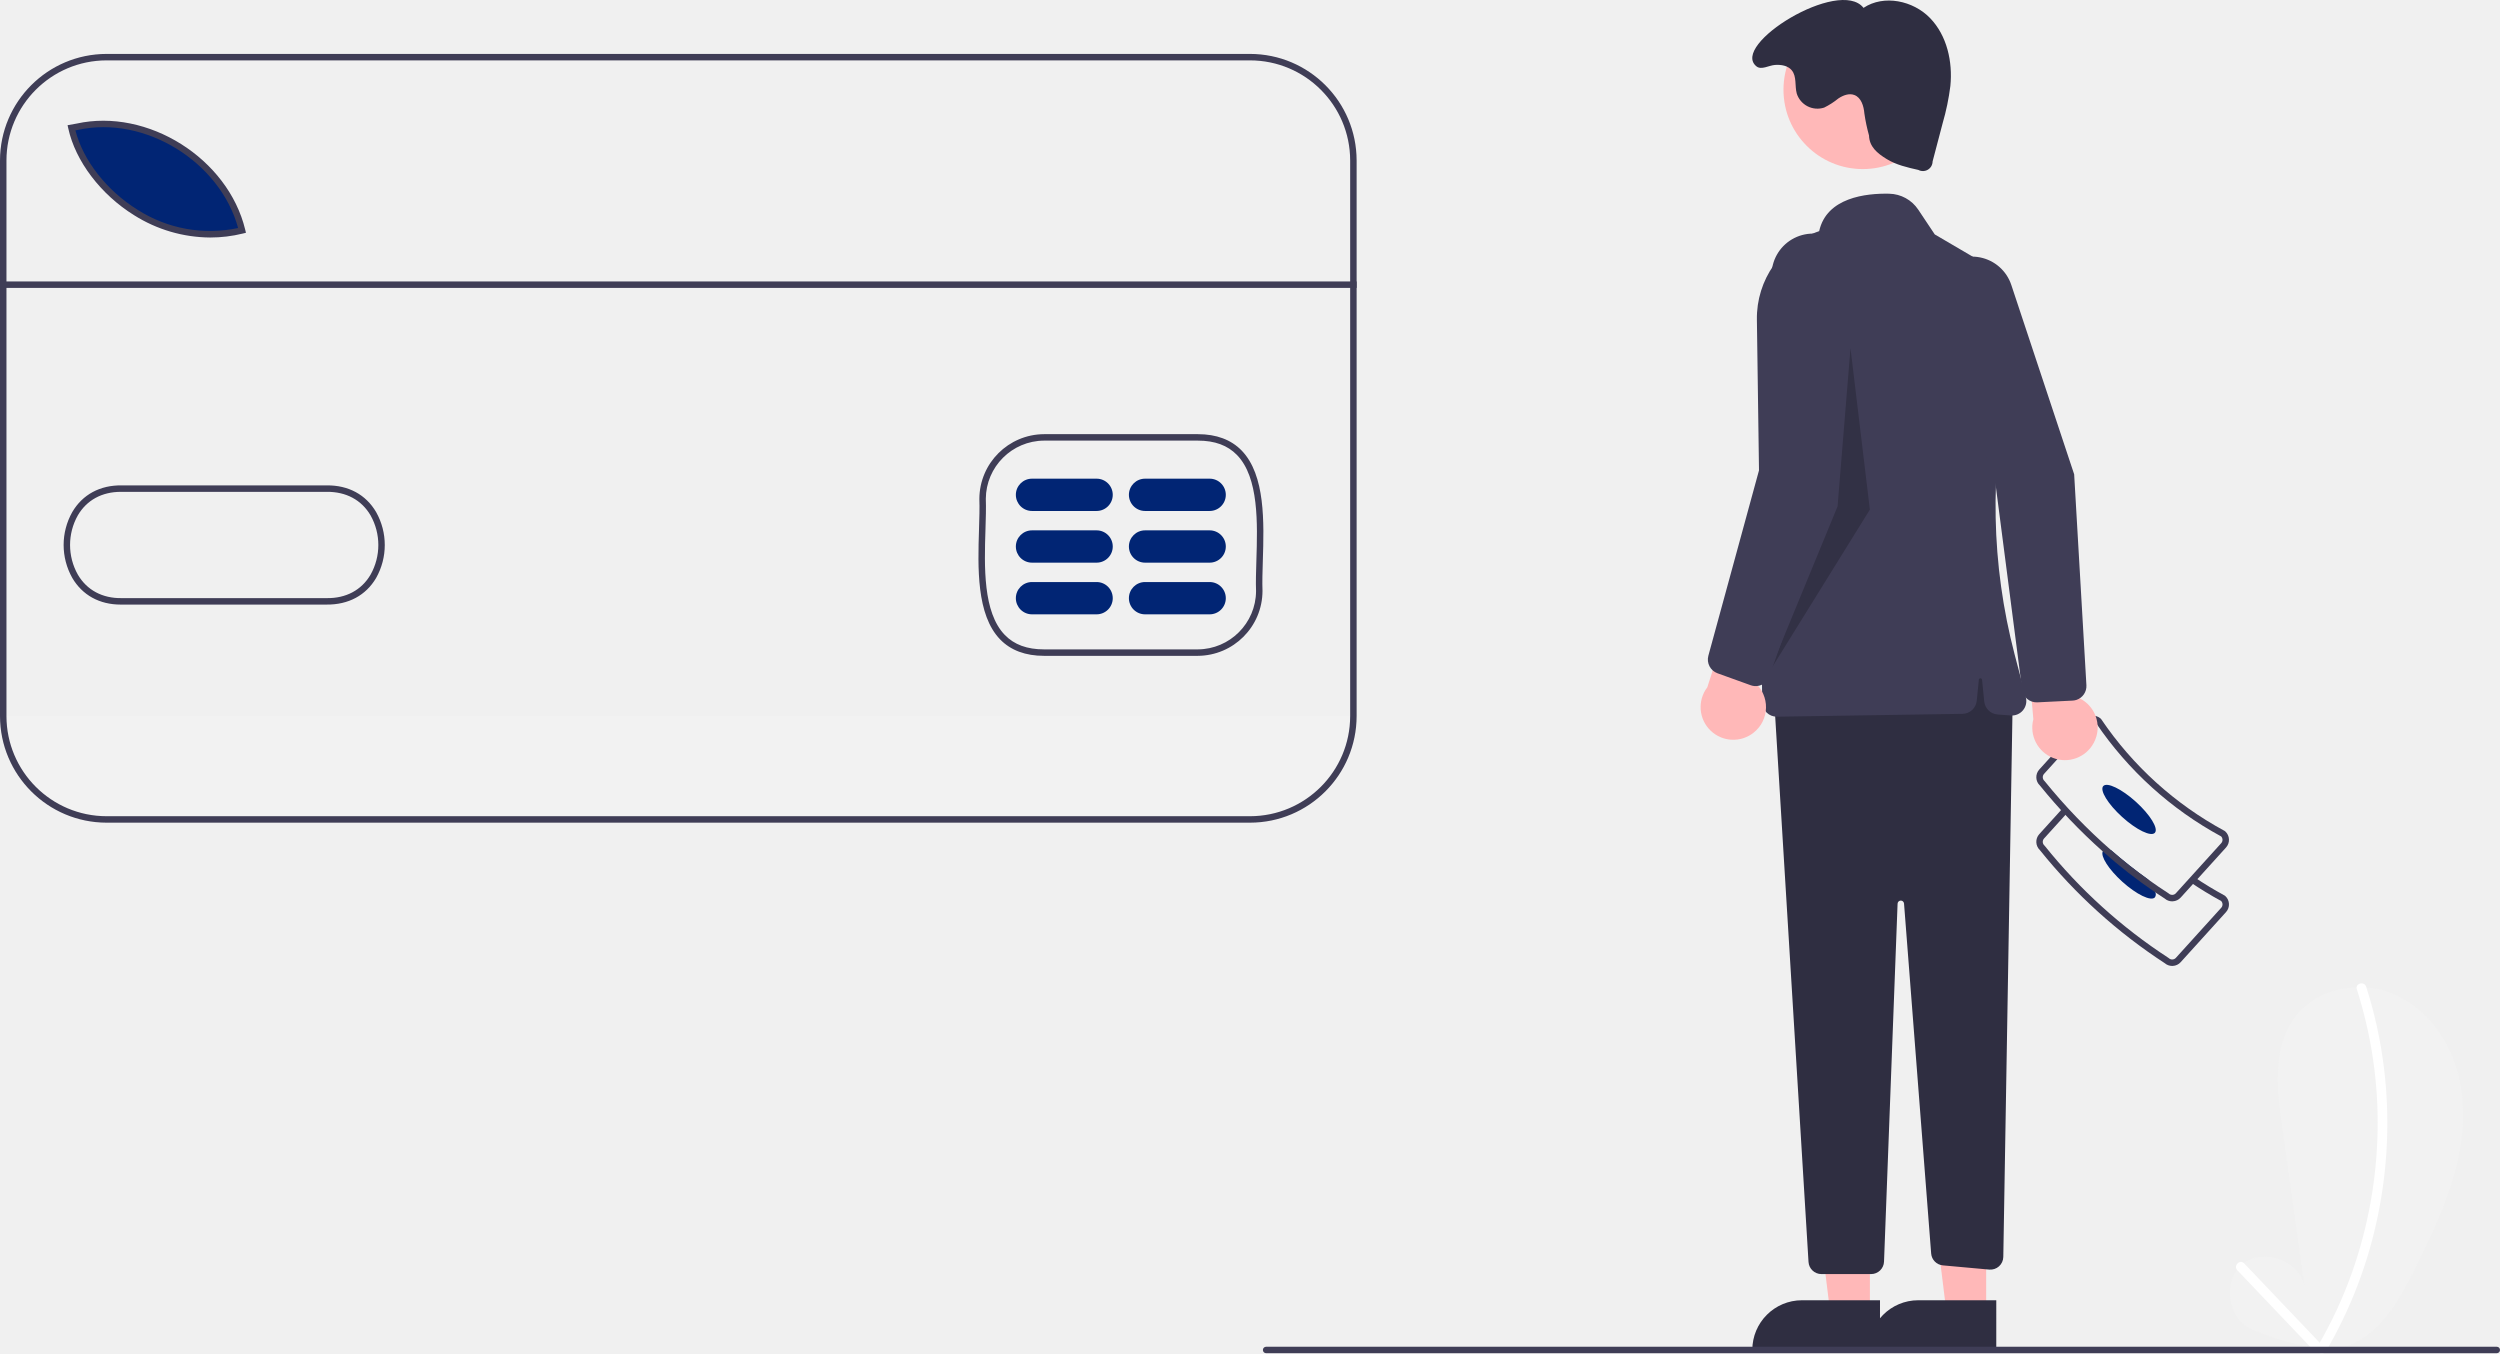
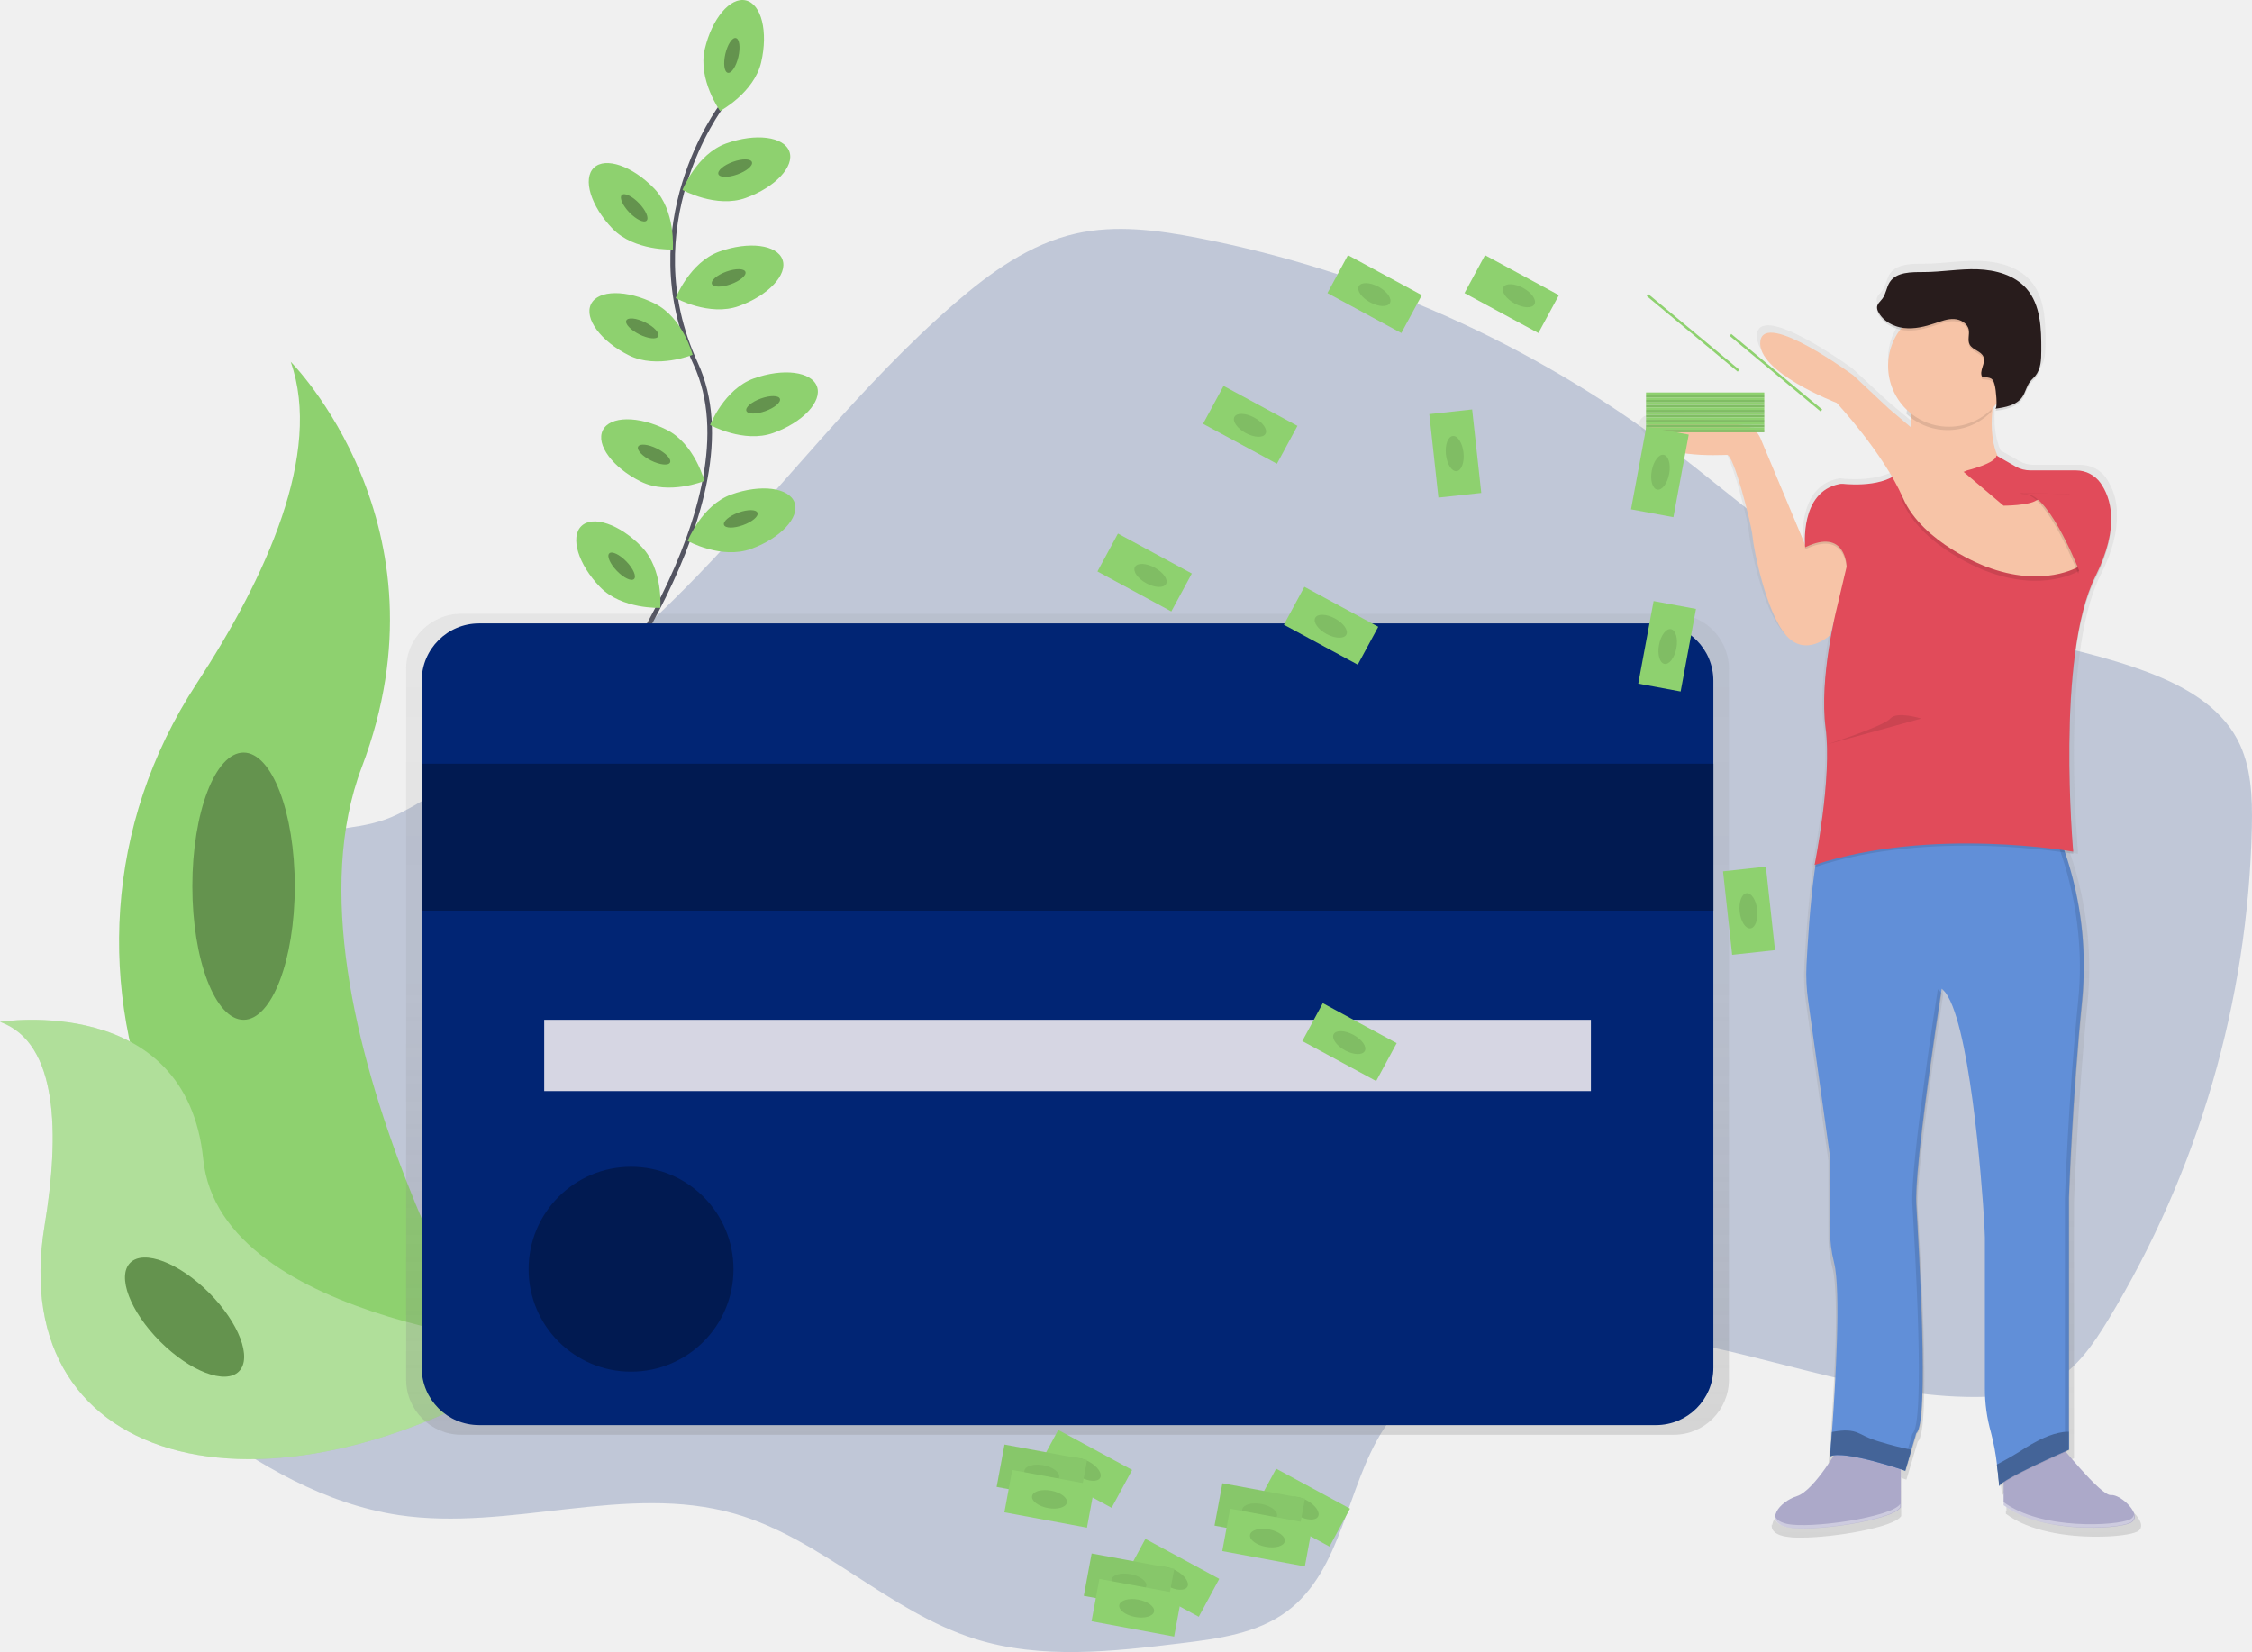
- <svg xmlns="http://www.w3.org/2000/svg" id="bc55cf1b-bb56-4ff7-a17c-bec1084d4208" data-name="Layer 1" width="773.979" height="419.084" viewBox="0 0 773.979 419.084">
-   <path d="M633.01,462.151v.91a31.515,31.515,0,0,1-31.52,31.51h-355.77a31.513,31.513,0,0,1-31.51-31.51v-.91Z" transform="translate(-213.0103 -240.4579)" fill="#f2f2f2" />
-   <path d="M288.62,312.151c-25.71,6.35-48.79-13.43-52.82-31.78l1.79-.32C259.26,275.261,283.45,290.751,288.62,312.151Z" transform="translate(-213.0103 -240.4579)" fill="#012574" />
-   <path d="M910.08,651.982c-7.436-3.211-9.125-14.908-2.901-20.091s17.422-1.405,19.235,6.488l-6.936-49.618c-1.595-11.407-2.871-24.159,4.023-33.387,6.456-8.641,19.067-11.409,29.192-7.69s17.607,12.998,20.782,23.307,2.426,21.511-.347,31.934-7.482,20.215-12.245,29.892c-4.881,9.917-10.8,20.663-21.233,24.313C929.684,660.618,910.08,651.982,910.08,651.982Z" transform="translate(-213.0103 -240.4579)" fill="#f2f2f2" />
-   <path d="M942.665,546.744a135.265,135.265,0,0,1,6.422,44.044,138.994,138.994,0,0,1-7.911,43.618,132.595,132.595,0,0,1-10.669,22.899,1.501,1.501,0,0,0,2.59,1.514,137.91,137.91,0,0,0,16.148-42.325,141.499,141.499,0,0,0,1.812-45.508,136.688,136.688,0,0,0-5.5-25.04c-.589-1.83-3.487-1.048-2.893.798Z" transform="translate(-213.0103 -240.4579)" fill="#fff" />
-   <path d="M905.671,633.717,929.415,658.669c1.334,1.401,3.453-.722,2.121-2.121l-23.744-24.952c-1.334-1.401-3.453.722-2.121,2.121Z" transform="translate(-213.0103 -240.4579)" fill="#fff" />
-   <path d="M885.501,539.506a3.508,3.508,0,0,1-2.303-.856,165.033,165.033,0,0,1-38.661-35.008,3.536,3.536,0,0,1-.187-4.938l7.197-7.948,1.482,1.343-7.197,7.948a1.536,1.536,0,0,0,.107,2.169l.105.111a163.027,163.027,0,0,0,38.298,34.682l.131.1a1.536,1.536,0,0,0,2.169-.107L900.686,521.493a1.535,1.535,0,0,0-.032-2.096c-3.254-1.773-6.429-3.706-9.439-5.747l1.122-1.655c2.993,2.029,6.152,3.949,9.39,5.708l.194.138a3.535,3.535,0,0,1,.248,4.994l-14.042,15.508a3.512,3.512,0,0,1-2.446,1.158Q885.59,539.506,885.501,539.506Z" transform="translate(-213.0103 -240.4579)" fill="#3f3d56" />
-   <path d="M870.021,513.399c4.41,3.99,8.94,6.18,10.12,4.88a1.63,1.63,0,0,0,.18-1.53,11.738,11.738,0,0,0-2.25-4.01q-5.88-4.185-11.43-9.03c-1.16-.38-2.05-.37-2.48.11a.912.912,0,0,0-.15.23C863.271,505.559,865.84,509.609,870.021,513.399Z" transform="translate(-213.0103 -240.4579)" fill="#012574" />
-   <path d="M843.44,481.249a3.458,3.458,0,0,0,1.1,2.39,173.292,173.292,0,0,0,19.47,20.41,154.858,154.858,0,0,0,16.31,12.7c.95.65,1.91,1.28,2.88,1.9a3.471,3.471,0,0,0,2.3.86c.06,0,.12-.01.18-.01a3.513,3.513,0,0,0,2.45-1.16l14.04-15.5a3.541,3.541,0,0,0-.25-5l-.19-.14a108.158,108.158,0,0,1-38.19-34.57l-.15-.18a3.541,3.541,0,0,0-5,.25l-14.04,15.5A3.525,3.525,0,0,0,843.44,481.249Zm2-.1a1.522,1.522,0,0,1,.39-1.1l14.04-15.51a1.522,1.522,0,0,1,1.07-.5,1.5,1.5,0,0,1,1.02.32,110.197,110.197,0,0,0,38.69,35.04,1.532,1.532,0,0,1,.04,2.09l-14.05,15.51a1.482,1.482,0,0,1-1.06.5,1.56,1.56,0,0,1-1.11-.39l-.13-.1q-3.179-2.04-6.27-4.27-5.88-4.185-11.43-9.03a171.421,171.421,0,0,1-20.6-21.38l-.1-.11A1.565,1.565,0,0,1,845.44,481.149Z" transform="translate(-213.0103 -240.4579)" fill="#3f3d56" />
-   <ellipse cx="872.151" cy="491.049" rx="3.17" ry="10.777" transform="translate(-290.2603 567.4729) rotate(-47.83838)" fill="#012574" />
-   <polygon points="578.904 406.55 566.645 406.549 560.812 359.261 578.906 359.262 578.904 406.55" fill="#ffb8b8" />
-   <path d="M795.041,658.892l-39.531-.001v-.5A15.386,15.386,0,0,1,770.897,643.004h.001l24.144.001Z" transform="translate(-213.0103 -240.4579)" fill="#2f2e41" />
-   <polygon points="614.904 406.55 602.645 406.549 596.812 359.261 614.906 359.262 614.904 406.55" fill="#ffb8b8" />
-   <path d="M831.041,658.892l-39.531-.001v-.5A15.386,15.386,0,0,1,806.897,643.004h.001l24.144.001Z" transform="translate(-213.0103 -240.4579)" fill="#2f2e41" />
-   <path d="M836.142,455.9l-2.927,173.694a4,4,0,0,1-4.362,3.916l-14.346-1.304a4,4,0,0,1-3.626-3.674l-8.399-108.345a1,1,0,0,0-1.996.039l-4.198,110.826A4,4,0,0,1,792.291,634.9H776.905a4,4,0,0,1-3.993-3.756L762.142,454.9l64-16Z" transform="translate(-213.0103 -240.4579)" fill="#2f2e41" />
-   <circle cx="576.711" cy="27.785" r="24.561" fill="#ffb8b8" />
-   <path d="M759.951,461.067a4.469,4.469,0,0,1-1.365-3.165l-1.657-118.442a28.501,28.501,0,0,1,19.282-27.441c2.301-10.439,14.548-11.747,21.687-11.591a11.085,11.085,0,0,1,8.978,4.923l5.118,7.677,11.28,6.612a28.528,28.528,0,0,1,13.47,30.816l-1.737,7.899a181.54,181.54,0,0,0,1.698,84.66l3.495,13.324a4.499,4.499,0,0,1-4.698,5.628l-4.059-.312a4.494,4.494,0,0,1-4.133-4.038l-.672-6.717a.5.5,0,0,0-.995,0l-.65,6.503a4.5,4.5,0,0,1-4.408,4.052l-57.431.884c-.024,0-.048.001-.072.001A4.471,4.471,0,0,1,759.951,461.067Z" transform="translate(-213.0103 -240.4579)" fill="#3f3d56" />
-   <path d="M791.642,282.4c.101,3.472,2.511,5.481,5.471,7.299s6.419,2.607,9.808,3.368a2.999,2.999,0,0,0,4.405-2.625l3.108-11.823a74.841,74.841,0,0,0,2.393-11.537c.749-7.509-1.031-15.587-6.272-21.016s-14.331-7.358-20.612-3.175c-7.454-9.52-41.523,11.513-33.119,18.133,1.495,1.178,3.781-.312,5.678-.457s4.025.189,5.23,1.662c1.575,1.924.889,4.791,1.538,7.191a6.714,6.714,0,0,0,8.484,4.348,23.09,23.09,0,0,0,4.4-2.829c1.456-.97,3.295-1.686,4.934-1.075,2.16.806,2.927,3.45,3.122,5.748A53.233,53.233,0,0,0,791.642,282.4Z" transform="translate(-213.0103 -240.4579)" fill="#2f2e41" />
-   <polygon points="572.896 107.768 568.896 156.768 547.896 207.768 578.896 157.768 572.896 107.768" opacity="0.2" />
-   <path d="M755.996,467.218a10.056,10.056,0,0,0,.318-15.416l13.379-33.136-18.202,3.676-9.914,30.903a10.11,10.11,0,0,0,14.42,13.973Z" transform="translate(-213.0103 -240.4579)" fill="#ffb8b8" />
-   <path d="M755.022,452.604l-10.304-3.713A4.524,4.524,0,0,1,741.903,443.471l16.997-62.219,2.591-56.233a12.819,12.819,0,1,1,25.588,1.551l-4.628,61.573L760.794,449.862a4.509,4.509,0,0,1-4.576,2.999A4.522,4.522,0,0,1,755.022,452.604Z" transform="translate(-213.0103 -240.4579)" fill="#3f3d56" />
-   <path d="M861.207,470.468a10.056,10.056,0,0,0-5.646-14.348l-.421-35.732-15.381,10.405,2.758,32.337a10.11,10.11,0,0,0,18.69,7.339Z" transform="translate(-213.0103 -240.4579)" fill="#ffb8b8" />
-   <path d="M854.678,457.358l-10.939.543a4.524,4.524,0,0,1-4.686-3.917l-8.287-63.965-19.274-52.89a12.819,12.819,0,1,1,24.21-8.427l19.452,58.603,3.793,65.298a4.509,4.509,0,0,1-3.067,4.531A4.522,4.522,0,0,1,854.678,457.358Z" transform="translate(-213.0103 -240.4579)" fill="#3f3d56" />
-   <path d="M985.99,659.399h-381a1,1,0,0,1,0-2h381a1,1,0,0,1,0,2Z" transform="translate(-213.0103 -240.4579)" fill="#3f3d56" />
-   <path d="M536.229,443.501c-5.743,0-10.311-1.708-13.577-5.077-7.382-7.615-6.919-22.293-6.548-34.088.108-3.431.21-6.672.107-9.387l-.001-.041a20.136,20.136,0,0,1,20.027-20.037H583.853c5.736,0,10.299,1.706,13.563,5.07,7.381,7.609,6.924,22.284,6.557,34.075-.107,3.438-.208,6.687-.103,9.406A20.149,20.149,0,0,1,583.833,443.501H536.229Zm-18.018-48.607c.104,2.78.002,6.047-.107,9.505-.36,11.417-.807,25.626,5.985,32.633,2.915,3.007,6.887,4.469,12.141,4.469h47.602a18.136,18.136,0,0,0,18.04-18.043c-.107-2.748-.005-6.03.104-9.504.355-11.414.798-25.62-5.993-32.62-2.913-3.003-6.88-4.463-12.127-4.463h-47.613A18.131,18.131,0,0,0,518.21,394.893Z" transform="translate(-213.0103 -240.4579)" fill="#3f3d56" />
-   <path d="M278.1,313.991a44.619,44.619,0,0,1-23.574-6.905c-10.339-6.424-18.145-16.713-20.373-26.851l-.223-1.016,2.794-.5c21.993-4.854,46.869,10.788,52.198,32.836l.234.967-.966.239A41.983,41.983,0,0,1,278.1,313.991ZM236.349,280.819c2.4,9.299,9.683,18.634,19.233,24.569a41.688,41.688,0,0,0,31.146,5.663c-5.576-20.541-28.922-34.956-49.591-30.373Z" transform="translate(-213.0103 -240.4579)" fill="#3f3d56" />
-   <path d="M250.358,427.633c-6.543,0-11.858-2.928-14.979-8.269a20.762,20.762,0,0,1-.006-20.358c3.171-5.432,8.613-8.379,15.334-8.276h63.444c6.698-.085,12.145,2.848,15.317,8.287a20.762,20.762,0,0,1-.002,20.355c-3.171,5.426-8.616,8.324-15.33,8.258H250.69Q250.524,427.633,250.358,427.633Zm.037-34.905c-5.835,0-10.548,2.58-13.295,7.287a18.704,18.704,0,0,0,.006,18.34c2.793,4.781,7.603,7.369,13.569,7.275h63.475c5.973.095,10.797-2.492,13.588-7.268a18.705,18.705,0,0,0,.001-18.338c-2.793-4.788-7.619-7.366-13.575-7.294H250.686C250.589,392.729,250.491,392.728,250.395,392.728Z" transform="translate(-213.0103 -240.4579)" fill="#3f3d56" />
-   <path d="M552.51,398.651h-20a5,5,0,0,1,0-10h20a5,5,0,0,1,0,10Z" transform="translate(-213.0103 -240.4579)" fill="#012574" />
-   <path d="M552.51,414.651h-20a5,5,0,0,1,0-10h20a5,5,0,0,1,0,10Z" transform="translate(-213.0103 -240.4579)" fill="#012574" />
-   <path d="M552.51,430.651h-20a5,5,0,0,1,0-10h20a5,5,0,0,1,0,10Z" transform="translate(-213.0103 -240.4579)" fill="#012574" />
-   <path d="M587.51,398.651h-20a5,5,0,0,1,0-10h20a5,5,0,0,1,0,10Z" transform="translate(-213.0103 -240.4579)" fill="#012574" />
-   <path d="M587.51,414.651h-20a5,5,0,0,1,0-10h20a5,5,0,0,1,0,10Z" transform="translate(-213.0103 -240.4579)" fill="#012574" />
-   <path d="M587.51,430.651h-20a5,5,0,0,1,0-10h20a5,5,0,0,1,0,10Z" transform="translate(-213.0103 -240.4579)" fill="#012574" />
-   <rect x="1.2" y="87.134" width="418.8" height="2" fill="#3f3d56" />
-   <path d="M600.01,495.151h-354a33.037,33.037,0,0,1-33-33v-172a33.037,33.037,0,0,1,33-33h354a33.037,33.037,0,0,1,33,33v172A33.037,33.037,0,0,1,600.01,495.151Zm-354-236a31.035,31.035,0,0,0-31,31v172a31.035,31.035,0,0,0,31,31h354a31.035,31.035,0,0,0,31-31v-172a31.035,31.035,0,0,0-31-31Z" transform="translate(-213.0103 -240.4579)" fill="#3f3d56" />
+ <svg xmlns="http://www.w3.org/2000/svg" xmlns:xlink="http://www.w3.org/1999/xlink" id="158d9566-b2be-4f0f-bcdd-c9ed3d10c246" data-name="Layer 1" width="974" height="714.52" viewBox="0 0 974 714.52">
+   <defs>
+     <linearGradient id="0716a939-3e70-42e2-b2a4-62d4623bb7b7" x1="574.72" y1="713.31" x2="574.72" y2="358.2" gradientUnits="userSpaceOnUse">
+       <stop offset="0" stop-color="gray" stop-opacity="0.25" />
+       <stop offset="0.54" stop-color="gray" stop-opacity="0.12" />
+       <stop offset="1" stop-color="gray" stop-opacity="0.1" />
+     </linearGradient>
+     <linearGradient id="246fdb29-47ea-4475-84d7-0cdffd1436cc" x1="2975.38" y1="757.78" x2="2975.38" y2="205.6" gradientTransform="matrix(-1, 0, 0, 1, 3906, 0)" xlink:href="#0716a939-3e70-42e2-b2a4-62d4623bb7b7" />
+   </defs>
+   <path d="M241.9,454.74c-12.81,3.87-24.8,13.24-28,26.24-3.66,14.94,4.78,30,6,45.34,3.94,50.26-67.56,85.72-57.36,135.09,4.05,19.63,20.42,34.07,36.55,46,25.84,19.05,54.51,35.88,86.26,40.63,48.19,7.22,98.54-14,145.38-.59,37.78,10.82,66.69,42.53,104.21,54.23,28.56,8.91,59.33,5.4,89,1.79,16-1.94,32.76-4.18,45.67-13.78,24-17.87,25.51-53.16,41.58-78.45,24.82-39,79.24-46.66,124.87-39.08S926,698.4,972.23,696.88c9.88-.33,20-1.67,28.62-6.52,10.48-5.89,17.56-16.27,23.82-26.54a429.45,429.45,0,0,0,62.27-213.39c.27-12.95-.19-26.46-6.28-37.89-7.7-14.46-23.09-23.11-38.41-28.93-36.79-14-77.43-16.29-113.48-32.08C894,336.3,865.84,309.59,835.56,286.7a496.49,496.49,0,0,0-204.49-91.07c-17.39-3.36-35.44-5.76-52.72-1.88-19.91,4.47-37.07,16.88-52.5,30.24-41.05,35.54-73.95,79.39-111.78,118.34a636.39,636.39,0,0,1-84.92,73.23c-14,10.09-28.88,22.07-44.48,29.53C270.39,451.91,257,450.19,241.9,454.74Z" transform="translate(-113 -92.74)" fill="#012574" opacity="0.2" />
+   <path d="M424.88,138.88s-38.65,51.33-11,111.16S365.69,406,365.69,406" transform="translate(-113 -92.74)" fill="none" stroke="#535461" stroke-miterlimit="10" stroke-width="2" />
+   <path d="M442.21,119.67c-3.07,13.21-17.76,21.08-17.76,21.08s-9.7-13.55-6.63-26.76,11-22.65,17.76-21.08S445.28,106.46,442.21,119.67Z" transform="translate(-113 -92.74)" fill="#8ed16f" />
+   <ellipse cx="429.54" cy="116.72" rx="7.71" ry="2.89" transform="translate(105.49 415.88) rotate(-76.9)" fill="#8ed16f" />
+   <ellipse cx="429.54" cy="116.72" rx="7.71" ry="2.89" transform="translate(105.49 415.88) rotate(-76.9)" opacity="0.3" />
+   <path d="M435.53,178.36c-12.76,4.6-27.35-3.46-27.35-3.46s6.1-15.51,18.87-20.1,25-3,27.35,3.46S448.29,173.76,435.53,178.36Z" transform="translate(-113 -92.74)" fill="#8ed16f" />
+   <ellipse cx="431.13" cy="166.12" rx="7.71" ry="2.89" transform="matrix(0.94, -0.34, 0.34, 0.94, -143.78, 63.15)" fill="#8ed16f" />
+   <ellipse cx="431.13" cy="166.12" rx="7.71" ry="2.89" transform="matrix(0.94, -0.34, 0.34, 0.94, -143.78, 63.15)" opacity="0.3" />
+   <path d="M432.56,225.13c-12.76,4.6-27.35-3.46-27.35-3.46s6.1-15.51,18.87-20.1,25-3,27.35,3.46S445.32,220.54,432.56,225.13Z" transform="translate(-113 -92.74)" fill="#8ed16f" />
+   <ellipse cx="428.15" cy="212.9" rx="7.71" ry="2.89" transform="translate(-159.81 64.91) rotate(-19.8)" fill="#8ed16f" />
+   <ellipse cx="428.15" cy="212.9" rx="7.71" ry="2.89" transform="translate(-159.81 64.91) rotate(-19.8)" opacity="0.3" />
+   <path d="M447.47,280c-12.76,4.6-27.35-3.46-27.35-3.46s6.1-15.51,18.87-20.1,25-3,27.35,3.46S460.23,275.43,447.47,280Z" transform="translate(-113 -92.74)" fill="#8ed16f" />
+   <ellipse cx="443.06" cy="267.79" rx="7.71" ry="2.89" transform="translate(-177.52 73.21) rotate(-19.8)" fill="#8ed16f" />
+   <ellipse cx="443.06" cy="267.79" rx="7.71" ry="2.89" transform="translate(-177.52 73.21) rotate(-19.8)" opacity="0.3" />
+   <path d="M437.77,330.18c-12.76,4.6-27.35-3.46-27.35-3.46s6.1-15.51,18.87-20.1,25-3,27.35,3.46S450.54,325.59,437.77,330.18Z" transform="translate(-113 -92.74)" fill="#8ed16f" />
+   <ellipse cx="433.37" cy="317.95" rx="7.71" ry="2.89" transform="matrix(0.94, -0.34, 0.34, 0.94, -195.09, 72.89)" fill="#8ed16f" />
+   <ellipse cx="433.37" cy="317.95" rx="7.71" ry="2.89" transform="matrix(0.94, -0.34, 0.34, 0.94, -195.09, 72.89)" opacity="0.3" />
+   <path d="M377.92,191.65c9.42,9.76,26.07,9,26.07,9s1.37-16.61-8.05-26.37-21.09-13.78-26.07-9S368.5,181.89,377.92,191.65Z" transform="translate(-113 -92.74)" fill="#8ed16f" />
+   <ellipse cx="387.28" cy="182.62" rx="2.89" ry="7.71" transform="translate(-131.18 227.49) rotate(-43.99)" fill="#8ed16f" />
+   <ellipse cx="387.28" cy="182.62" rx="2.89" ry="7.71" transform="translate(-131.18 227.49) rotate(-43.99)" opacity="0.3" />
+   <path d="M372.51,346.64c9.42,9.76,26.07,9,26.07,9s1.37-16.61-8.05-26.37-21.09-13.78-26.07-9S363.09,336.88,372.51,346.64Z" transform="translate(-113 -92.74)" fill="#8ed16f" />
+   <ellipse cx="381.86" cy="337.61" rx="2.89" ry="7.71" transform="translate(-240.35 267.22) rotate(-43.99)" fill="#8ed16f" />
+   <ellipse cx="381.86" cy="337.61" rx="2.89" ry="7.71" transform="translate(-240.35 267.22) rotate(-43.99)" opacity="0.3" />
+   <path d="M385,246.43c12.14,6.06,27.57-.24,27.57-.24s-4.25-16.11-16.38-22.17-24.48-6-27.57.24S372.86,240.37,385,246.43Z" transform="translate(-113 -92.74)" fill="#8ed16f" />
+   <ellipse cx="390.8" cy="234.8" rx="2.89" ry="7.71" transform="translate(-106.8 386.88) rotate(-63.48)" fill="#8ed16f" />
+   <ellipse cx="390.8" cy="234.8" rx="2.89" ry="7.71" transform="translate(-106.8 386.88) rotate(-63.48)" opacity="0.3" />
+   <path d="M390.09,301c12.14,6.06,27.57-.24,27.57-.24s-4.25-16.11-16.38-22.17-24.48-6-27.57.24S378,295,390.09,301Z" transform="translate(-113 -92.74)" fill="#8ed16f" />
+   <ellipse cx="395.9" cy="289.38" rx="2.89" ry="7.71" transform="translate(-152.82 421.65) rotate(-63.48)" fill="#8ed16f" />
+   <ellipse cx="395.9" cy="289.38" rx="2.89" ry="7.71" transform="translate(-152.82 421.65) rotate(-63.48)" opacity="0.3" />
+   <path d="M238.73,249.21s70.59,70.59,30.74,175.34,68.31,278.94,68.31,278.94-1.16-.17-3.31-.55c-145-25.59-217-191.41-136.4-314.59C228,342.55,252.65,288.83,238.73,249.21Z" transform="translate(-113 -92.74)" fill="#8ed16f" />
+   <path d="M113,534.72s80.55-12.83,87.89,59.36,154.89,82.2,154.89,82.2-1,.66-2.77,1.84c-121.83,80-238.29,50.94-220.74-55.25C138.81,583.38,138.27,543.73,113,534.72Z" transform="translate(-113 -92.74)" fill="#8ed16f" />
+   <g opacity="0.3">
+     <path d="M113,534.72s80.55-12.83,87.89,59.36,154.89,82.2,154.89,82.2-1,.66-2.77,1.84c-121.83,80-238.29,50.94-220.74-55.25C138.81,583.38,138.27,543.73,113,534.72Z" transform="translate(-113 -92.74)" fill="#fff" />
+   </g>
+   <ellipse cx="105.34" cy="383.3" rx="22.15" ry="57.79" fill="#8ed16f" />
+   <ellipse cx="105.34" cy="383.3" rx="22.15" ry="57.79" opacity="0.3" />
+   <ellipse cx="192.81" cy="662.42" rx="14.93" ry="33.23" transform="translate(-524.92 237.62) rotate(-45)" fill="#8ed16f" />
+   <ellipse cx="192.81" cy="662.42" rx="14.93" ry="33.23" transform="translate(-524.92 237.62) rotate(-45)" opacity="0.3" />
+   <path d="M836.89,358.2H312.55a23.89,23.89,0,0,0-23.89,23.89V689.42a23.89,23.89,0,0,0,23.89,23.89H836.89a23.89,23.89,0,0,0,23.89-23.89V382.09A23.89,23.89,0,0,0,836.89,358.2Z" transform="translate(-113 -92.74)" fill="url(#0716a939-3e70-42e2-b2a4-62d4623bb7b7)" />
+   <rect x="182.39" y="269.64" width="558.65" height="346.75" rx="24.81" ry="24.81" fill="#012574" />
+   <rect x="182.39" y="330.32" width="558.65" height="63.57" fill="#012574" />
+   <rect x="182.39" y="330.32" width="558.65" height="63.57" opacity="0.3" />
+   <rect x="235.37" y="441.09" width="452.7" height="30.82" fill="#d6d6e3" />
+   <circle cx="272.93" cy="548.97" r="44.31" fill="#012574" />
+   <circle cx="272.93" cy="548.97" r="44.31" opacity="0.3" />
+   <path d="M822.28,276.88a9.7,9.7,0,0,0,4.27,5.4c9.19,6.07,29.17,4.78,31.57,4.78.51,0,1.18.91,1.92,2.44,3.53,7.28,9,28.62,9.37,33.42.49,5.81,5.89,33,14.73,43.13.27.31.54.6.8.87,8.67,8.71,18.84-.87,18.84-.87l1.46-5.07c-.41,2-.87,4.33-1.33,6.94-.23,1.31-.46,2.7-.68,4.13a158.29,158.29,0,0,0-2.07,24.37,88.41,88.41,0,0,0,.38,8.88c.08.82.17,1.63.28,2.42a84.78,84.78,0,0,1,.66,10.84c-.08,21.52-5.57,48.29-5.57,48.29l.21-.07c-.13.67-.21,1-.21,1l.32-.1q-.23,1.49-.44,3.05c-1.86,13.5-2.93,30.3-3.44,40a80.1,80.1,0,0,0,.68,15.32l9.76,68.71v32a56.5,56.5,0,0,0,1.76,14.38c3.18,12.09.56,54.29-.91,74.31-.41,5.46-.73,9.28-.82,10.38l0,.33.28-.11c0,.23,0,.35,0,.35a5.65,5.65,0,0,1,1.3-.38c-3.87,6-10.88,15.92-16.27,17.59A17.07,17.07,0,0,0,881,749l-.14.19-.2.28a6,6,0,0,0-1.17,3.06,3.38,3.38,0,0,1-.18-.59c-.41,2.23.93,4.27,5.14,5.26a34.6,34.6,0,0,0,7.45.6c14.6,0,40.51-4.49,43.37-9.32V731.82l.47.15,0,.15,1.79.59,4.91-16.48c5.89-4.36,1-82.39,0-100.32-.9-16.34,9.21-81.34,11-92.79l-.24-.29.27-1.67a7.11,7.11,0,0,1,1,.88A13.07,13.07,0,0,1,956,524.3a30.22,30.22,0,0,1,2.17,4.48c9.88,24.64,14.33,95.1,14.33,101.42v66.26a69,69,0,0,0,2.7,19.33,82.91,82.91,0,0,1,2.1,10.06c.21,1.33.39,2.65.56,3.91s.34,2.7.47,3.88c0,.31.07.61.1.89s0,.27,0,.41c.27,2.61.41,4.32.41,4.32a1,1,0,0,1,.2-.39l.05.63a1.35,1.35,0,0,1,.39-.62,9.47,9.47,0,0,1,1.32-1.08v8.42l-.24-.18v1.45c10.18,7.68,26.75,10,39.47,9.91,8.25,0,14.93-1,17.25-2.16,3.32-1.63,1.5-5.43-1.52-8.34-2.34-2.26-5.39-4-7.32-3.78-3.22.35-14.23-12.12-20-18.95l.65-.29.92-.4V613s1.48-43.62,5.89-86.76a153.48,153.48,0,0,0-7.55-64.36l-.14-.41,1.34.21c1.42.22,2.18.35,2.18.35s0-.34-.09-1h.09s-1.72-18.71-1.74-42.21c0-26.64,2.25-59.12,11.56-77.5,5.36-10.58,7.15-19,7-25.64a26.82,26.82,0,0,0-4.79-16.4,13,13,0,0,0-5.51-4.36l-.19-.11h-.1a13.7,13.7,0,0,0-5.06-1H992.79a13.43,13.43,0,0,1-6.64-1.75l-7.87-4.46c-2.62-5.73-3-12.83-2.44-19.49,0-.53.1-1.06.15-1.58l.57-.6c.44-.47.85-1,1.25-1.45a11.15,11.15,0,0,1-.09,1.18c-.1.63-.27,1-.54,1.08,4.3-.56,9.1-1.41,11.74-4.73.11-.13.21-.27.31-.41a21.43,21.43,0,0,0,1.93-4,11.62,11.62,0,0,1,1.47-2.68c.66-.86,1.52-1.56,2.23-2.38l.12-.14c2.53-3,2.67-7.3,2.7-11.22.05-9.52-.23-20-6.6-27.14-5.29-5.94-13.73-8.19-21.74-8.45s-16,1.18-24,1.22c-5.44,0-12-.09-15,4.41-1.47,2.21-1.65,5.1-3.25,7.22-.92,1.22-2.33,2.27-2.41,3.79a3.89,3.89,0,0,0,.52,2l0,.07c1.94,3.82,6.06,6.2,10.36,6.95a25.81,25.81,0,0,0-2,2.76,26.28,26.28,0,0,0-4,14c0,.58,0,1.15.06,1.72A26.43,26.43,0,0,0,938,267.34c-.08.56-.16,1.12-.25,1.67l.18.16q.85.77,1.77,1.46l.22.17c0,.35,0,.7,0,1,0,.58,0,1.17-.06,1.74s0,.92-.06,1.38l-.13-.11-9.77-8.16-15.71-14.54s-39.28-28.59-41.25-15a9.79,9.79,0,0,0,1.87,6.78c7.21,11,32,20.36,32,20.36s14.78,15.63,24.67,32.48c-.35.19-.7.37-1.07.54-8.8,4.09-21.64,2.36-21.64,2.36-14.83,2.31-16.17,18.56-16.09,25.13,0,.31,0,.61,0,.88s0,.33,0,.48L873,279.91l-.06-.14a9.73,9.73,0,0,0-7.36-5.78C852.42,271.78,819.53,267.17,822.28,276.88Zm82.39,449a8.57,8.57,0,0,1,.87-.16l-.09.14Z" transform="translate(-113 -92.74)" fill="url(#246fdb29-47ea-4475-84d7-0cdffd1436cc)" />
+   <path d="M1003,716.43s18.64,23.43,22.95,22.95,14.34,9.08,8.61,12-38.72,4.78-55-7.65V725Z" transform="translate(-113 -92.74)" fill="#aca9c9" />
+   <path d="M908.81,717.86s-11,19.6-18.64,22-14.34,11-4.3,13.39,45.9-2.87,49.24-8.61V719.29Z" transform="translate(-113 -92.74)" fill="#aca9c9" />
+   <path d="M895,525.31l9.5,67.78V624.6a56.48,56.48,0,0,0,1.72,14.18c3.1,11.93.55,53.55-.89,73.3-.47,6.44-.83,10.56-.83,10.56,6.21-2.87,32.51,6.21,32.51,6.21l2.66-9.05,2.12-7.2c5.74-4.3,1-81.27,0-99-.65-12.11,4.75-51.37,8.21-74.9,1-6.65,1.81-12,2.3-15.22.31-2,.48-3.11.48-3.11a10.47,10.47,0,0,1,2.58,3.11,29.93,29.93,0,0,1,2.11,4.42c9.62,24.31,14,93.81,14,100v65.36a68.92,68.92,0,0,0,2.63,19.07,100,100,0,0,1,2.59,13.77c.68,5.19,1,9.37,1,9.37.48-2.87,30.12-15.78,30.12-15.78v-109s1.43-43,5.74-85.58a152.68,152.68,0,0,0-5.5-57.58c-1.19-4.07-2.38-7.52-3.41-10.25-1.75-4.65-3-7.22-3-7.22H904c-1.64.31-3,3.61-4.23,8.62-.8,3.36-1.5,7.48-2.11,12-1.81,13.31-2.85,29.88-3.35,39.46A79.86,79.86,0,0,0,895,525.31Z" transform="translate(-113 -92.74)" fill="#618fd8" />
+   <g opacity="0.1">
+     <path d="M1006.09,720V611s1.43-43,5.74-85.58-12-75.06-12-75.06h1.91s16.25,32.51,12,75.06S1008,611,1008,611V720s-29.64,12.91-30.12,15.78c0,0,0-.64-.15-1.74C984.19,729.55,1006.09,720,1006.09,720Z" transform="translate(-113 -92.74)" />
+     <path d="M907.37,722.34a7.42,7.42,0,0,0-2.63.54l0-.48A17.06,17.06,0,0,1,907.37,722.34Z" transform="translate(-113 -92.74)" />
+     <path d="M940.12,712.84c5.74-4.3,1-81.27,0-99s11-93.22,11-93.22a8.34,8.34,0,0,1,1.65,1.7c-1.76,11.28-11.6,75.41-10.73,91.52,1,17.69,5.74,94.66,0,99l-4.78,16.25-1.74-.58Z" transform="translate(-113 -92.74)" />
+   </g>
+   <path d="M914.54,332.05l-10,35.38s-10.52,10-19.12,0S871.52,330.62,871,324.88s-8.13-35.38-11-35.38-31.55,1.91-34.9-10c-2.68-9.58,29.34-5,42.16-2.85a9.5,9.5,0,0,1,7.17,5.7l19.66,46.95S904.5,317.23,914.54,332.05Z" transform="translate(-113 -92.74)" fill="#f7c4a7" />
+   <path d="M979.08,249.82s-12.43,34.9,3.35,47.33S926,312.93,926,312.93l9.8-9.32s6.93-27.49,2.15-50.44Z" transform="translate(-113 -92.74)" fill="#f7c4a7" />
+   <path d="M963.78,297.15s12.67-3.11,12.67-6.45l11.23,6.45h28.21s20.56,11.47,3.35,45.9-9.56,119-9.56,119-61.19-11-111.87,5.74c0,0,7.65-37.77,4.78-59.28s4.78-51.63,4.78-51.63l4.3-18.17s-.24-17-17.93-8.37c0,0-2.63-24.62,15.54-27.49,0,0,21,2.87,27.25-7.65C936.53,295.24,950.4,303.37,963.78,297.15Z" transform="translate(-113 -92.74)" opacity="0.1" />
+   <path d="M963.78,296.2s12.67-3.11,12.67-6.45l8.23,4.73a13,13,0,0,0,6.46,1.72h19.73a13,13,0,0,1,10.57,5.38c4.53,6.37,8.59,18.93-2.2,40.52-17.21,34.42-9.56,119-9.56,119s-61.19-11-111.87,5.74c0,0,7.65-37.77,4.78-59.28S907.37,356,907.37,356l4.3-18.17s-.24-17-17.93-8.37c0,0-2.56-23.94,14.79-27.36A4.9,4.9,0,0,1,910,302c3.71.39,21,1.64,26.54-7.73C936.53,294.28,950.4,302.41,963.78,296.2Z" transform="translate(-113 -92.74)" fill="#e14b5a" />
+   <path d="M1012.07,339.7s-15.3,9.56-40.16,0c0,0-27.25-10-35.86-29.64s43.5,3.35,43.5,3.35,11,0,14.34-2.39S1020.67,329.18,1012.07,339.7Z" transform="translate(-113 -92.74)" opacity="0.1" />
+   <path d="M1012.07,337.79s-15.3,9.56-40.16,0c0,0-27.25-10-35.86-29.64S907.37,267,907.37,267s-34.9-13.39-33-26.77,40.16,14.82,40.16,14.82l15.3,14.34,49.72,42.07s11,0,14.34-2.39S1020.67,327.27,1012.07,337.79Z" transform="translate(-113 -92.74)" fill="#f7c4a7" />
+   <path d="M937.49,254.6l41.11-3.35a94.37,94.37,0,0,0-4.29,19.47,26.27,26.27,0,0,1-36.8,1A46.73,46.73,0,0,0,937.49,254.6Z" transform="translate(-113 -92.74)" opacity="0.1" />
+   <circle cx="842.9" cy="158.28" r="26.29" fill="#f7c4a7" />
+   <path d="M970.33,256.73c-1.54-2.54,1.59-5.85.56-8.63-.95-2.56-4.73-3-6-5.39-1-1.93,0-4.3-.4-6.43-.57-2.75-3.53-4.46-6.34-4.6s-5.52.91-8.19,1.81c-4.35,1.47-8.93,2.6-13.49,2.08s-9.11-3-11.14-7.07a4,4,0,0,1-.51-1.94c.08-1.5,1.46-2.53,2.35-3.73,1.56-2.09,1.74-4.94,3.16-7.12,2.9-4.44,9.27-4.33,14.57-4.35,7.8,0,15.56-1.46,23.36-1.2s16,2.47,21.17,8.33c6.2,7.05,6.48,17.37,6.43,26.77,0,3.87-.16,8.08-2.63,11.07-.72.87-1.6,1.59-2.29,2.48-1.5,2-1.9,4.56-3.31,6.59-2.5,3.61-7.38,4.49-11.73,5.07,1.28-.17.22-8.74,0-9.53C975.06,257,974.15,257.08,970.33,256.73Z" transform="translate(-113 -92.74)" opacity="0.1" />
+   <path d="M970.33,255.78c-1.54-2.54,1.59-5.85.56-8.63-.95-2.56-4.73-3-6-5.39-1-1.93,0-4.3-.4-6.43-.57-2.75-3.53-4.46-6.34-4.6s-5.52.91-8.19,1.81c-4.35,1.47-8.93,2.6-13.49,2.08s-9.11-3-11.14-7.07a4,4,0,0,1-.51-1.94c.08-1.5,1.46-2.53,2.35-3.73,1.56-2.09,1.74-4.94,3.16-7.12,2.9-4.44,9.27-4.33,14.57-4.35,7.8,0,15.56-1.46,23.36-1.2s16,2.47,21.17,8.33c6.2,7.05,6.48,17.37,6.43,26.77,0,3.87-.16,8.08-2.63,11.07-.72.87-1.6,1.59-2.29,2.48-1.5,2-1.9,4.56-3.31,6.59-2.5,3.61-7.38,4.49-11.73,5.07,1.28-.17.22-8.74,0-9.53C975.06,256,974.15,256.12,970.33,255.78Z" transform="translate(-113 -92.74)" fill="#281c1c" />
+   <path d="M1011.83,340.9s-12.91-33.47-22.95-34.42,19.12,0,19.12,0l9.56,17.21Z" transform="translate(-113 -92.74)" opacity="0.1" />
+   <path d="M1012.79,340.9s-12.91-33.47-22.95-34.42,19.12,0,19.12,0l9.56,17.21Z" transform="translate(-113 -92.74)" fill="#e14b5a" />
+   <path d="M976.65,726.18c.68,5.19,1,9.37,1,9.37.48-2.87,30.12-15.78,30.12-15.78V712a13.18,13.18,0,0,0-2.26.11c-5.75.77-11.08,3.56-16,6.54A145.93,145.93,0,0,1,976.65,726.18Z" transform="translate(-113 -92.74)" fill="#618fd8" />
+   <path d="M976.65,726.18c.68,5.19,1,9.37,1,9.37.48-2.87,30.12-15.78,30.12-15.78V712a13.18,13.18,0,0,0-2.26.11c-5.75.77-11.08,3.56-16,6.54A145.93,145.93,0,0,1,976.65,726.18Z" transform="translate(-113 -92.74)" opacity="0.3" />
+   <path d="M904.5,722.64c6.21-2.87,32.51,6.21,32.51,6.21l2.66-9.05c-4.59-.93-9.15-2.09-13.63-3.47a45.34,45.34,0,0,1-6.12-2.26,41,41,0,0,0-4.08-1.9c-3.43-1.18-7-.68-10.52-.09C904.86,718.52,904.5,722.64,904.5,722.64Z" transform="translate(-113 -92.74)" fill="#618fd8" />
+   <path d="M904.5,722.64c6.21-2.87,32.51,6.21,32.51,6.21l2.66-9.05c-4.59-.93-9.15-2.09-13.63-3.47a45.34,45.34,0,0,1-6.12-2.26,41,41,0,0,0-4.08-1.9c-3.43-1.18-7-.68-10.52-.09C904.86,718.52,904.5,722.64,904.5,722.64Z" transform="translate(-113 -92.74)" opacity="0.3" />
+   <path d="M1034.3,749.89a2.86,2.86,0,0,0,1.64-1.9,2.81,2.81,0,0,1-1.64,3.33c-5.74,2.87-38.72,4.78-55-7.65v-1.43C995.58,754.67,1028.56,752.76,1034.3,749.89Z" transform="translate(-113 -92.74)" fill="#fff" opacity="0.4" />
+   <path d="M885.62,751.8c10,2.39,45.9-2.87,49.24-8.61v1.43c-3.35,5.74-39.2,11-49.24,8.61-4.1-1-5.41-3-5-5.19C880.94,749.66,882.44,751,885.62,751.8Z" transform="translate(-113 -92.74)" fill="#fff" opacity="0.4" />
+   <path d="M943.94,403.53s-10.52-3.35-13.39,0-27.4,11.2-27.4,11.2" transform="translate(-113 -92.74)" opacity="0.1" />
+   <rect x="824.9" y="271.1" width="51.15" height="1.08" transform="translate(1587.96 450.53) rotate(-180)" fill="#8ed16f" />
+   <rect x="824.9" y="272.17" width="51.15" height="1.08" transform="translate(1587.96 452.68) rotate(-180)" fill="#8ed16f" />
+   <rect x="824.9" y="272.17" width="51.15" height="1.08" transform="translate(1587.96 452.68) rotate(-180)" opacity="0.1" />
+   <rect x="824.9" y="273.25" width="51.15" height="1.08" transform="translate(1587.96 454.84) rotate(-180)" fill="#8ed16f" />
+   <rect x="824.9" y="274.33" width="51.15" height="1.08" transform="translate(1587.96 456.99) rotate(-180)" fill="#8ed16f" />
+   <rect x="824.9" y="274.33" width="51.15" height="1.08" transform="translate(1587.96 456.99) rotate(-180)" opacity="0.1" />
+   <rect x="824.9" y="275.4" width="51.15" height="1.08" transform="translate(1587.96 459.14) rotate(-180)" fill="#8ed16f" />
+   <rect x="824.9" y="276.48" width="51.15" height="1.08" transform="translate(1587.96 461.29) rotate(-180)" fill="#8ed16f" />
+   <rect x="824.9" y="276.48" width="51.15" height="1.08" transform="translate(1587.96 461.29) rotate(-180)" opacity="0.1" />
+   <rect x="824.9" y="277.55" width="51.15" height="1.08" transform="translate(1587.96 463.44) rotate(-180)" fill="#8ed16f" />
+   <rect x="824.9" y="278.63" width="51.15" height="1.08" transform="translate(1587.96 465.59) rotate(-180)" fill="#8ed16f" />
+   <rect x="824.9" y="278.63" width="51.15" height="1.08" transform="translate(1587.96 465.59) rotate(-180)" opacity="0.1" />
+   <rect x="824.9" y="262.49" width="51.15" height="1.08" transform="translate(1587.96 433.32) rotate(-180)" fill="#8ed16f" />
+   <rect x="855.5" y="253.41" width="51.15" height="1.08" transform="translate(1283.12 919.84) rotate(-140.25)" fill="#8ed16f" />
+   <rect x="819.64" y="236.2" width="51.15" height="1.08" transform="translate(1230.7 866.47) rotate(-140.25)" fill="#8ed16f" />
+   <rect x="824.9" y="263.57" width="51.15" height="1.08" transform="translate(1587.96 435.47) rotate(-180)" fill="#8ed16f" />
+   <rect x="824.9" y="263.57" width="51.15" height="1.08" transform="translate(1587.96 435.47) rotate(-180)" opacity="0.1" />
+   <rect x="824.9" y="264.64" width="51.15" height="1.08" transform="translate(1587.96 437.63) rotate(-180)" fill="#8ed16f" />
+   <rect x="824.9" y="265.72" width="51.15" height="1.08" transform="translate(1587.96 439.78) rotate(-180)" fill="#8ed16f" />
+   <rect x="824.9" y="265.72" width="51.15" height="1.08" transform="translate(1587.96 439.78) rotate(-180)" opacity="0.1" />
+   <rect x="824.9" y="266.8" width="51.15" height="1.08" transform="translate(1587.96 441.93) rotate(-180)" fill="#8ed16f" />
+   <rect x="824.9" y="267.87" width="51.15" height="1.08" transform="translate(1587.96 444.08) rotate(-180)" fill="#8ed16f" />
+   <rect x="824.9" y="267.87" width="51.15" height="1.08" transform="translate(1587.96 444.08) rotate(-180)" opacity="0.1" />
+   <rect x="824.9" y="268.95" width="51.15" height="1.08" transform="translate(1587.96 446.23) rotate(-180)" fill="#8ed16f" />
+   <rect x="824.9" y="270.02" width="51.15" height="1.08" transform="translate(1587.96 448.38) rotate(-180)" fill="#8ed16f" />
+   <rect x="824.9" y="270.02" width="51.15" height="1.08" transform="translate(1587.96 448.38) rotate(-180)" opacity="0.1" />
+   <rect x="821.56" y="278.75" width="18.64" height="36.33" transform="translate(1480.61 647.76) rotate(-169.48)" fill="#8ed16f" />
+   <ellipse cx="831.11" cy="296.96" rx="7.65" ry="3.82" transform="translate(274.45 967.17) rotate(-79.48)" fill="#8ed16f" />
+   <ellipse cx="831.11" cy="296.96" rx="7.65" ry="3.82" transform="translate(274.45 967.17) rotate(-79.48)" opacity="0.1" />
+   <rect x="824.7" y="354.13" width="18.64" height="36.33" transform="translate(1473.07 797.84) rotate(-169.48)" fill="#8ed16f" />
+   <ellipse cx="834.25" cy="372.34" rx="7.65" ry="3.82" transform="translate(202.89 1031.88) rotate(-79.48)" fill="#8ed16f" />
+   <ellipse cx="834.25" cy="372.34" rx="7.65" ry="3.82" transform="translate(202.89 1031.88) rotate(-79.48)" opacity="0.1" />
+   <rect x="757.49" y="201.78" width="18.64" height="36.33" transform="translate(95.43 696.93) rotate(-61.58)" fill="#8ed16f" />
+   <ellipse cx="766.7" cy="220.15" rx="3.82" ry="7.65" transform="matrix(0.48, -0.88, 0.88, 0.48, 95.18, 696.94)" fill="#8ed16f" />
+   <ellipse cx="766.7" cy="220.15" rx="3.82" ry="7.65" transform="matrix(0.48, -0.88, 0.88, 0.48, 95.18, 696.94)" opacity="0.1" />
+   <rect x="687.34" y="525.31" width="18.64" height="36.33" transform="translate(-225.88 804.78) rotate(-61.58)" fill="#8ed16f" />
+   <ellipse cx="696.55" cy="543.69" rx="3.82" ry="7.65" transform="translate(-226.12 804.8) rotate(-61.58)" fill="#8ed16f" />
+   <ellipse cx="696.55" cy="543.69" rx="3.82" ry="7.65" transform="translate(-226.12 804.8) rotate(-61.58)" opacity="0.1" />
+   <rect x="644.41" y="258.32" width="18.64" height="36.33" transform="translate(-13.56 627.11) rotate(-61.58)" fill="#8ed16f" />
+   <ellipse cx="653.62" cy="276.69" rx="3.82" ry="7.65" transform="translate(-13.8 627.12) rotate(-61.58)" fill="#8ed16f" />
+   <ellipse cx="653.62" cy="276.69" rx="3.82" ry="7.65" transform="translate(-13.8 627.12) rotate(-61.58)" opacity="0.1" />
+   <rect x="698.21" y="201.78" width="18.64" height="36.33" transform="translate(64.36 644.79) rotate(-61.58)" fill="#8ed16f" />
+   <ellipse cx="707.42" cy="220.15" rx="3.82" ry="7.65" transform="translate(64.12 644.8) rotate(-61.58)" fill="#8ed16f" />
+   <ellipse cx="707.42" cy="220.15" rx="3.82" ry="7.65" transform="translate(64.12 644.8) rotate(-61.58)" opacity="0.1" />
+   <rect x="733.11" y="270.67" width="18.64" height="36.33" transform="translate(-140.01 -10.27) rotate(-6.24)" fill="#8ed16f" />
+   <ellipse cx="742.19" cy="288.87" rx="3.82" ry="7.65" transform="translate(-140.02 -10.3) rotate(-6.24)" fill="#8ed16f" />
+   <ellipse cx="742.19" cy="288.87" rx="3.82" ry="7.65" transform="translate(-140.02 -10.3) rotate(-6.24)" opacity="0.1" />
+   <rect x="860.17" y="468.42" width="18.64" height="36.33" transform="translate(-160.77 4.72) rotate(-6.24)" fill="#8ed16f" />
+   <ellipse cx="869.25" cy="486.61" rx="3.82" ry="7.65" transform="translate(-160.77 4.7) rotate(-6.24)" fill="#8ed16f" />
+   <ellipse cx="869.25" cy="486.61" rx="3.82" ry="7.65" transform="translate(-160.77 4.7) rotate(-6.24)" opacity="0.1" />
+   <rect x="679.37" y="345.22" width="18.64" height="36.33" transform="translate(-71.67 703.39) rotate(-61.58)" fill="#8ed16f" />
+   <ellipse cx="688.57" cy="363.6" rx="3.82" ry="7.65" transform="translate(-71.92 703.4) rotate(-61.58)" fill="#8ed16f" />
+   <ellipse cx="688.57" cy="363.6" rx="3.82" ry="7.65" transform="translate(-71.92 703.4) rotate(-61.58)" opacity="0.1" />
+   <rect x="598.74" y="322.19" width="18.64" height="36.33" transform="translate(-93.67 620.41) rotate(-61.58)" fill="#8ed16f" />
+   <ellipse cx="607.95" cy="340.56" rx="3.82" ry="7.65" transform="matrix(0.48, -0.88, 0.88, 0.48, -93.91, 620.42)" fill="#8ed16f" />
+   <ellipse cx="607.95" cy="340.56" rx="3.82" ry="7.65" transform="matrix(0.48, -0.88, 0.88, 0.48, -93.91, 620.42)" opacity="0.1" />
+   <rect x="572.92" y="709.89" width="18.64" height="36.33" transform="translate(-448.18 800.89) rotate(-61.58)" fill="#8ed16f" />
+   <ellipse cx="582.13" cy="728.27" rx="3.82" ry="7.65" transform="translate(-448.43 800.9) rotate(-61.58)" fill="#8ed16f" />
+   <ellipse cx="582.13" cy="728.27" rx="3.82" ry="7.65" transform="translate(-448.43 800.9) rotate(-61.58)" opacity="0.1" />
+   <rect x="554.27" y="711.81" width="18.64" height="36.33" transform="translate(-369.92 1058.26) rotate(-79.49)" fill="#8ed16f" />
+   <rect x="554.27" y="711.81" width="18.64" height="36.33" transform="translate(-369.92 1058.26) rotate(-79.49)" opacity="0.05" />
+   <ellipse cx="563.55" cy="730.21" rx="3.82" ry="7.65" transform="translate(-370.18 1058.41) rotate(-79.49)" fill="#8ed16f" />
+   <ellipse cx="563.55" cy="730.21" rx="3.82" ry="7.65" transform="translate(-370.18 1058.41) rotate(-79.49)" opacity="0.1" />
+   <rect x="557.62" y="722.8" width="18.64" height="36.33" transform="translate(-377.99 1070.54) rotate(-79.49)" fill="#8ed16f" />
+   <ellipse cx="566.9" cy="741.2" rx="3.82" ry="7.65" transform="translate(-378.26 1070.69) rotate(-79.49)" fill="#8ed16f" />
+   <ellipse cx="566.9" cy="741.2" rx="3.82" ry="7.65" transform="translate(-378.26 1070.69) rotate(-79.49)" opacity="0.1" />
+   <rect x="610.61" y="757.01" width="18.64" height="36.33" transform="translate(-469.87 858.73) rotate(-61.58)" fill="#8ed16f" />
+   <ellipse cx="619.82" cy="775.39" rx="3.82" ry="7.65" transform="translate(-470.11 858.74) rotate(-61.58)" fill="#8ed16f" />
+   <ellipse cx="619.82" cy="775.39" rx="3.82" ry="7.65" transform="translate(-470.11 858.74) rotate(-61.58)" opacity="0.1" />
+   <rect x="591.97" y="758.92" width="18.64" height="36.33" transform="translate(-385.42 1133.84) rotate(-79.49)" fill="#8ed16f" />
+   <rect x="591.97" y="758.92" width="18.64" height="36.33" transform="translate(-385.42 1133.84) rotate(-79.49)" opacity="0.05" />
+   <ellipse cx="601.25" cy="777.32" rx="3.82" ry="7.65" transform="translate(-385.69 1133.99) rotate(-79.49)" fill="#8ed16f" />
+   <ellipse cx="601.25" cy="777.32" rx="3.82" ry="7.65" transform="translate(-385.69 1133.99) rotate(-79.49)" opacity="0.1" />
+   <rect x="595.31" y="769.92" width="18.64" height="36.33" transform="translate(-393.5 1146.12) rotate(-79.49)" fill="#8ed16f" />
+   <ellipse cx="604.59" cy="788.32" rx="3.82" ry="7.65" transform="translate(-393.76 1146.27) rotate(-79.49)" fill="#8ed16f" />
+   <ellipse cx="604.59" cy="788.32" rx="3.82" ry="7.65" transform="translate(-393.76 1146.27) rotate(-79.49)" opacity="0.1" />
+   <rect x="667.15" y="726.65" width="18.64" height="36.33" transform="translate(-413.53 892.54) rotate(-61.58)" fill="#8ed16f" />
+   <ellipse cx="676.36" cy="745.02" rx="3.82" ry="7.65" transform="translate(-413.78 892.55) rotate(-61.58)" fill="#8ed16f" />
+   <ellipse cx="676.36" cy="745.02" rx="3.82" ry="7.65" transform="translate(-413.78 892.55) rotate(-61.58)" opacity="0.1" />
+   <rect x="648.51" y="728.56" width="18.64" height="36.33" transform="translate(-309.34 1164.61) rotate(-79.49)" fill="#8ed16f" />
+   <rect x="648.51" y="728.56" width="18.64" height="36.33" transform="translate(-309.34 1164.61) rotate(-79.49)" opacity="0.05" />
+   <ellipse cx="657.79" cy="746.96" rx="3.82" ry="7.65" transform="translate(-309.61 1164.76) rotate(-79.49)" fill="#8ed16f" />
+   <ellipse cx="657.79" cy="746.96" rx="3.82" ry="7.65" transform="translate(-309.61 1164.76) rotate(-79.49)" opacity="0.1" />
+   <rect x="651.85" y="739.55" width="18.64" height="36.33" transform="translate(-317.41 1176.89) rotate(-79.49)" fill="#8ed16f" />
+   <ellipse cx="661.13" cy="757.96" rx="3.82" ry="7.65" transform="translate(-317.68 1177.04) rotate(-79.49)" fill="#8ed16f" />
+   <ellipse cx="661.13" cy="757.96" rx="3.82" ry="7.65" transform="translate(-317.68 1177.04) rotate(-79.49)" opacity="0.1" />
</svg>
